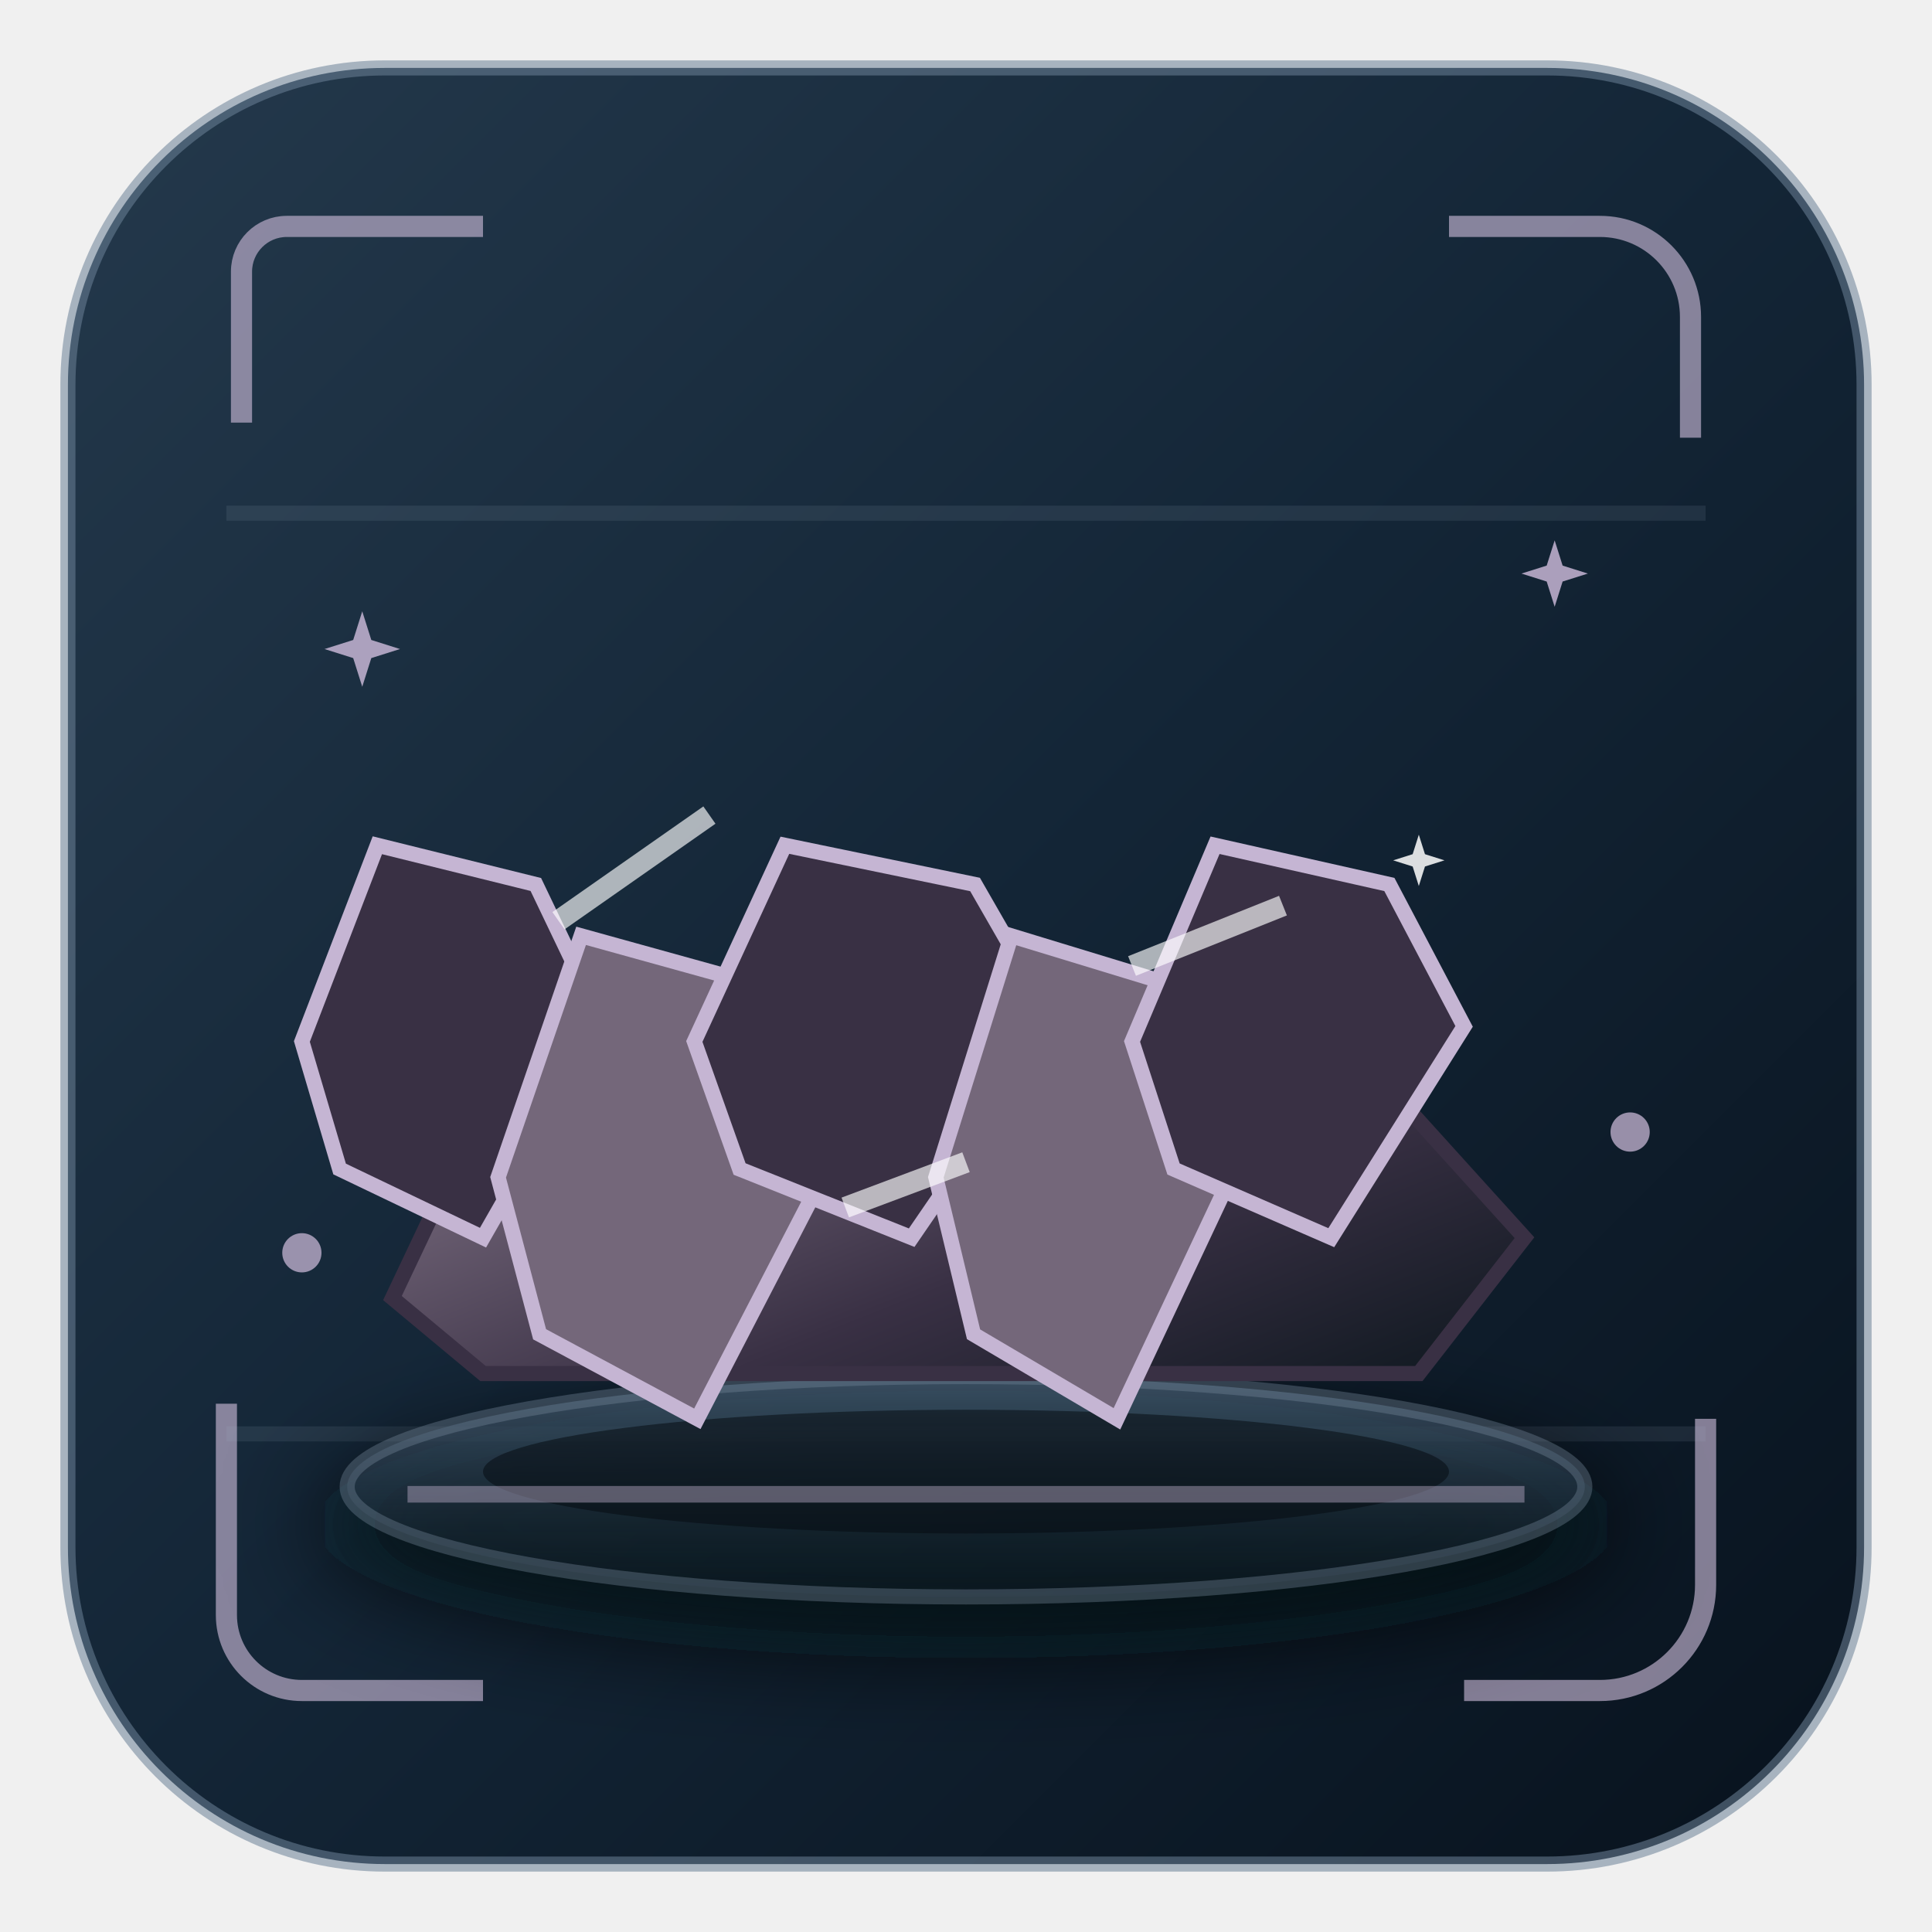
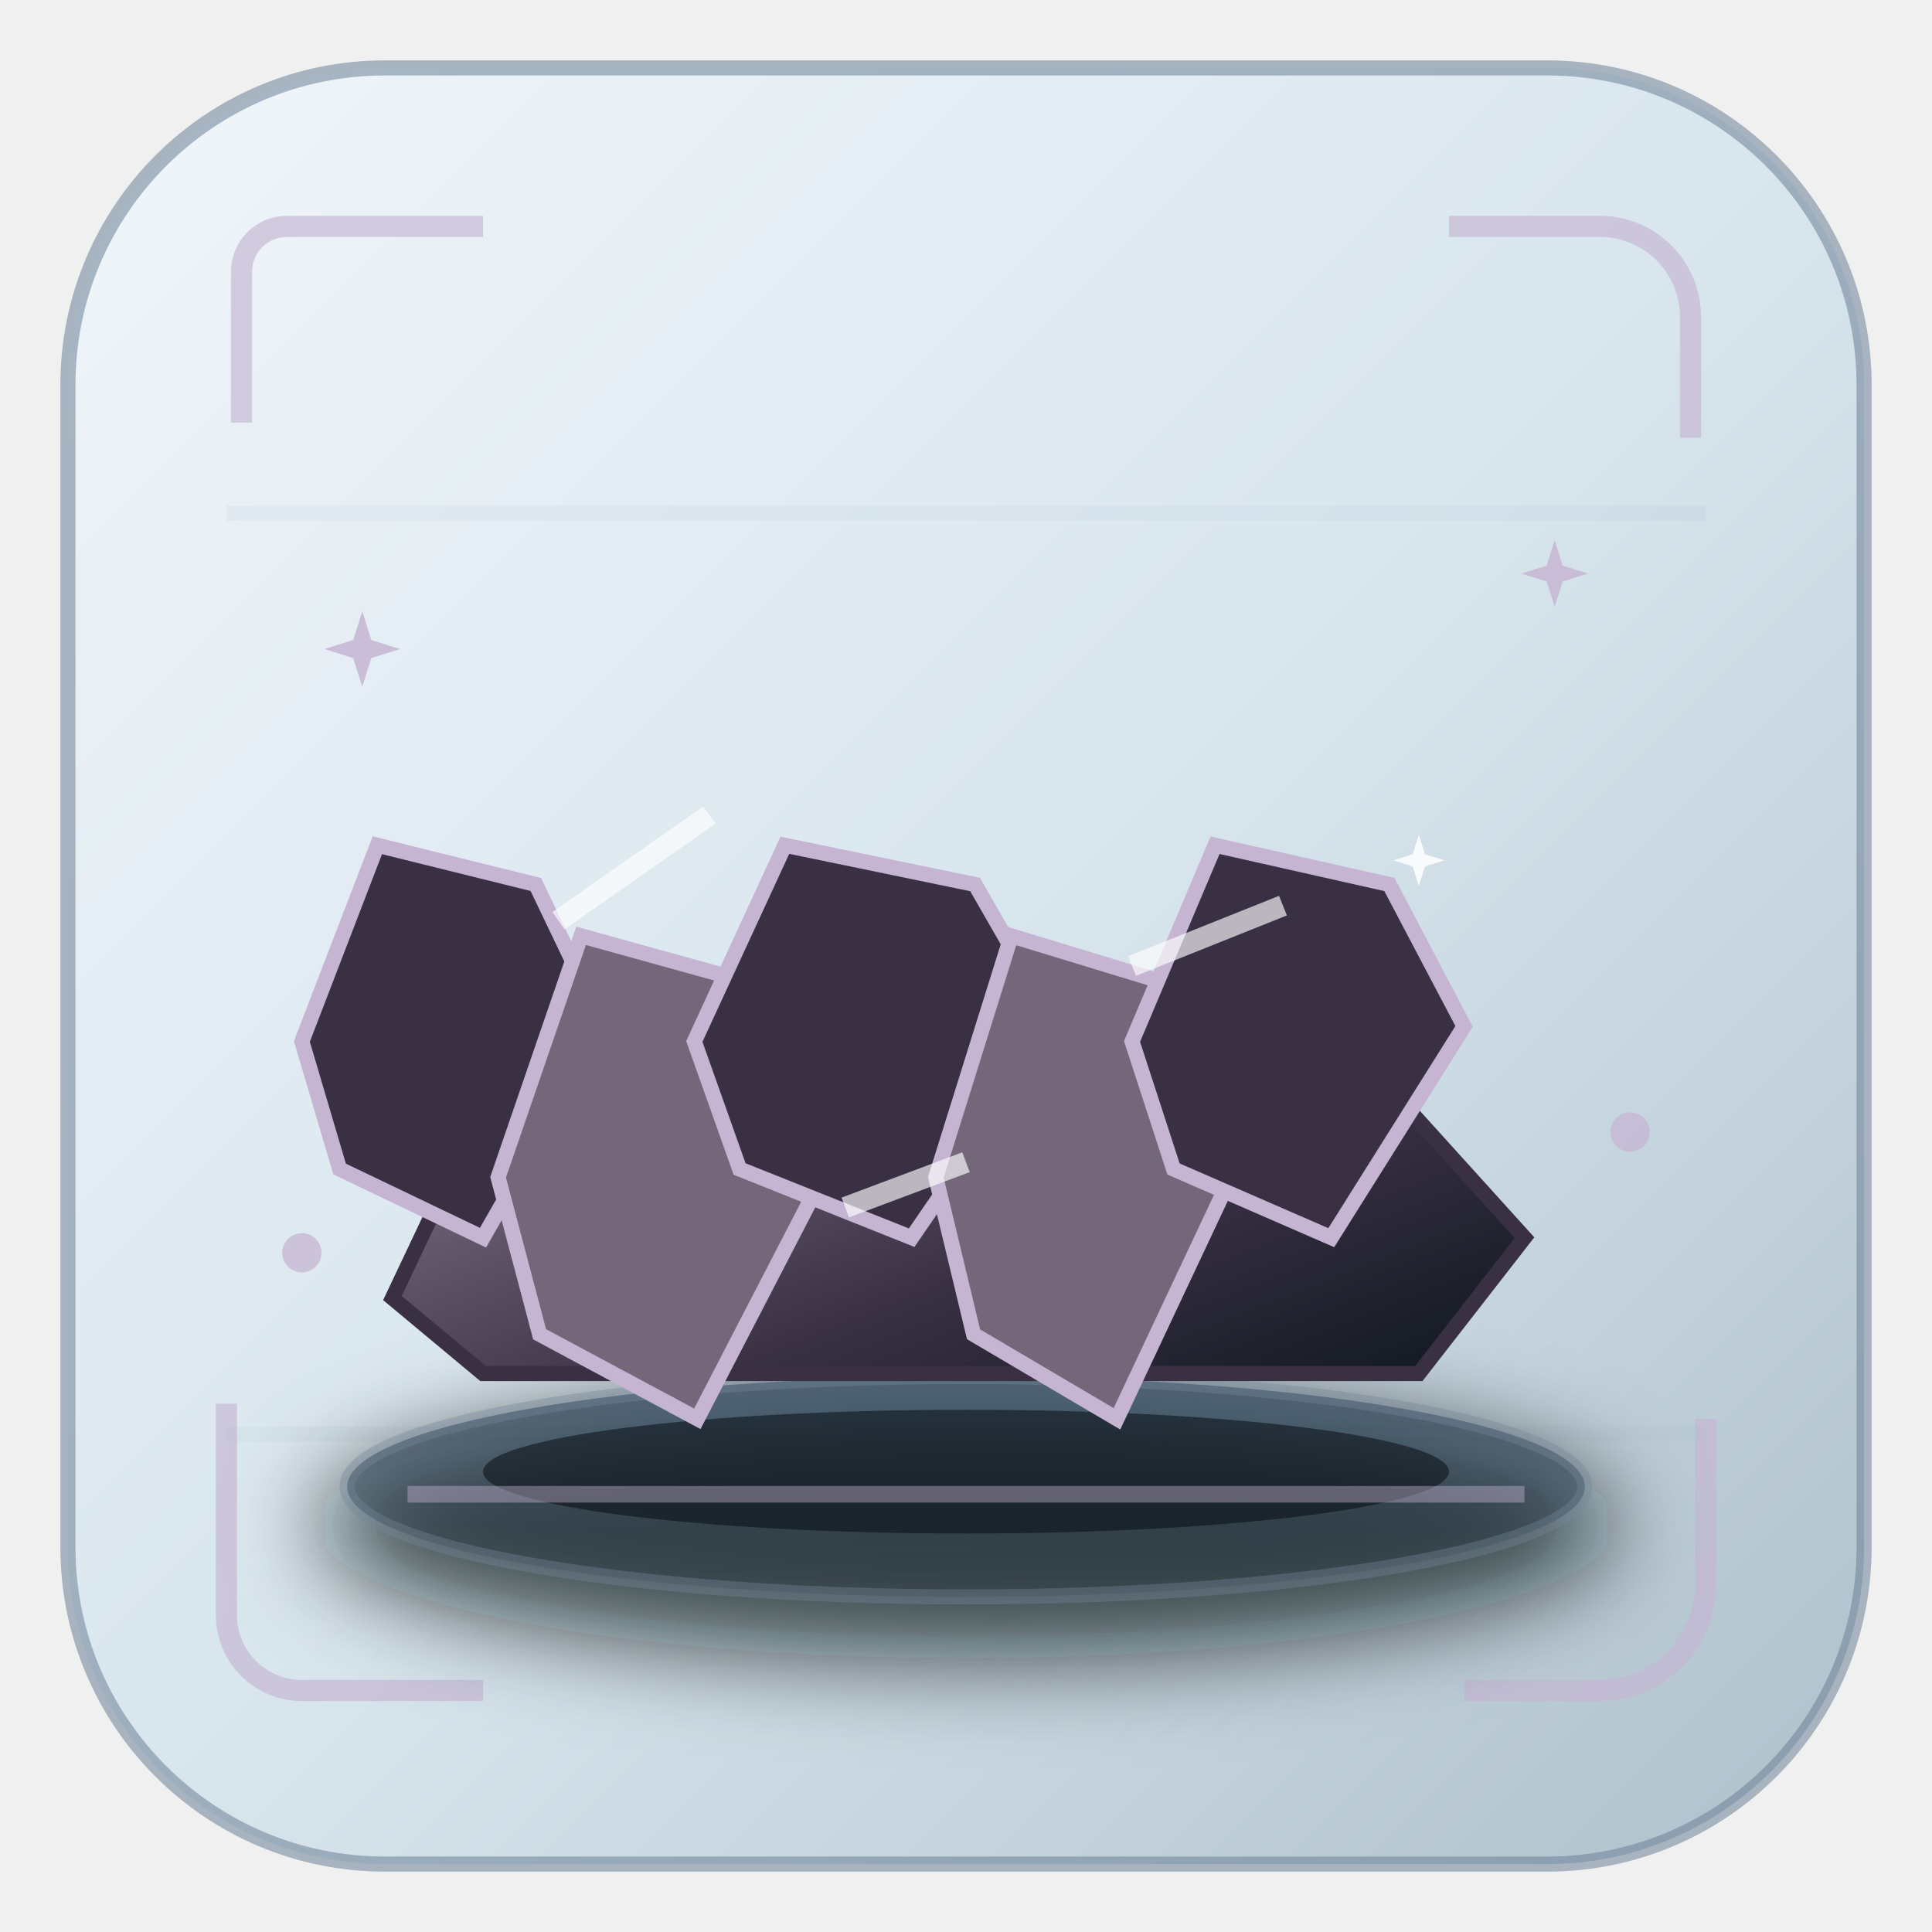
<svg xmlns="http://www.w3.org/2000/svg" width="128" height="128" viewBox="0 0 128 128" role="img" aria-labelledby="omega-manganese-title omega-manganese-desc" data-omega-icon-kind="resource" data-omega-icon-id="manganese">
  <defs>
    <linearGradient id="omega-manganese-bg" x1="0" y1="0" x2="1" y2="1">
-       <stop offset="0" stop-color="#24394c" />
-       <stop offset=".5" stop-color="#132536" />
-       <stop offset="1" stop-color="#08121d" />
+       <stop offset="0" stop-color="#f1f6fa" />
+       <stop offset=".52" stop-color="#d8e5ed" />
+       <stop offset="1" stop-color="#aebfcb" />
    </linearGradient>
    <linearGradient id="omega-manganese-metal" x1="0" y1="0" x2=".9" y2="1">
      <stop offset="0" stop-color="#c5b5d3" />
      <stop offset=".32" stop-color="#74677a" />
      <stop offset=".7" stop-color="#393044" />
      <stop offset="1" stop-color="#141b24" />
    </linearGradient>
    <linearGradient id="omega-manganese-top" x1="0" y1="0" x2="1" y2="1">
      <stop offset="0" stop-color="#ffffff" stop-opacity=".9" />
      <stop offset=".22" stop-color="#c5b5d3" />
      <stop offset="1" stop-color="#74677a" />
    </linearGradient>
    <linearGradient id="omega-manganese-side" x1="0" y1="0" x2="1" y2=".7">
      <stop offset="0" stop-color="#74677a" />
      <stop offset="1" stop-color="#393044" />
    </linearGradient>
    <linearGradient id="omega-manganese-floor" x1="0" y1="0" x2="0" y2="1">
      <stop offset="0" stop-color="#41576b" stop-opacity=".85" />
      <stop offset="1" stop-color="#172534" stop-opacity=".25" />
    </linearGradient>
    <filter id="omega-manganese-shadow" x="-40%" y="-40%" width="180%" height="200%">
      <feGaussianBlur stdDeviation="3.1" />
    </filter>
  </defs>
  <rect x="4.5" y="4.5" width="119" height="119" rx="21" fill="url(#omega-manganese-bg)" stroke="#6b8297" stroke-opacity=".55" stroke-width="1" />
  <path d="M16 28V18a3 3 0 0 1 3-3h13M96 15h10a6 6 0 0 1 6 6v8M15 93v14a5 5 0 0 0 5 5h12M97 112h9a7 7 0 0 0 7-7V94" fill="none" stroke="#c5b5d3" stroke-opacity=".65" stroke-width="1.4" />
  <path d="M15 34H113M15 95H113" stroke="#a5bac8" stroke-opacity=".11" />
  <ellipse cx="64" cy="101" rx="43" ry="8.8" fill="#02070d" opacity=".7" filter="url(#omega-manganese-shadow)" />
  <ellipse cx="64" cy="98.5" rx="41" ry="7.3" fill="url(#omega-manganese-floor)" stroke="#75889a" stroke-opacity=".38" />
  <ellipse cx="64" cy="97.5" rx="32" ry="4.1" fill="#030a10" opacity=".52" />
  <path d="M26 86 35 67 47 73 58 58 69 72 82 61 101 82 94 91H32Z" fill="url(#omega-manganese-metal)" stroke="#393044" stroke-width="1" />
  <path d="M20 69 25 56 35.5 58.6 40 68 32 82 22.5 77.45Z" fill="#393044" stroke="#c5b5d3" stroke-width="1" />
  <path d="M33 78 38.5 62 50.05 65.2 55 77 46.2 94 35.75 88.4Z" fill="#74677a" stroke="#c5b5d3" stroke-width="1" />
  <path d="M46 69 52 56 64.6 58.6 70 68 60.4 82 49 77.45Z" fill="#393044" stroke="#c5b5d3" stroke-width="1" />
  <path d="M62 78 67 62 77.5 65.2 82 77 74 94 64.5 88.4Z" fill="#74677a" stroke="#c5b5d3" stroke-width="1" />
  <path d="M75 69 80.5 56 92.05 58.6 97 68 88.2 82 77.75 77.45Z" fill="#393044" stroke="#c5b5d3" stroke-width="1" />
  <path d="M37 61 47 54M75 64 85 60M56 80 64 77" stroke="#fff" stroke-opacity=".65" stroke-width="1.4" />
  <path d="M24 40.5L24.6 42.4 26.5 43 24.6 43.6 24 45.5 23.4 43.6 21.5 43 23.4 42.4Z" fill="#c5b5d3" opacity=".85" />
  <path d="M103 35.8L103.528 37.472 105.2 38 103.528 38.528 103 40.2 102.472 38.528 100.8 38 102.472 37.472Z" fill="#c5b5d3" opacity=".85" />
  <path d="M94 55.3L94.408 56.592 95.7 57 94.408 57.408 94 58.7 93.592 57.408 92.3 57 93.592 56.592Z" fill="#fff" opacity=".85" />
  <path d="M27 99H101" stroke="#c5b5d3" stroke-opacity=".42" stroke-width="1.1" />
  <circle cx="20" cy="83" r="1.3" fill="#c5b5d3" opacity=".75" />
  <circle cx="108" cy="75" r="1.3" fill="#c5b5d3" opacity=".75" />
</svg>
